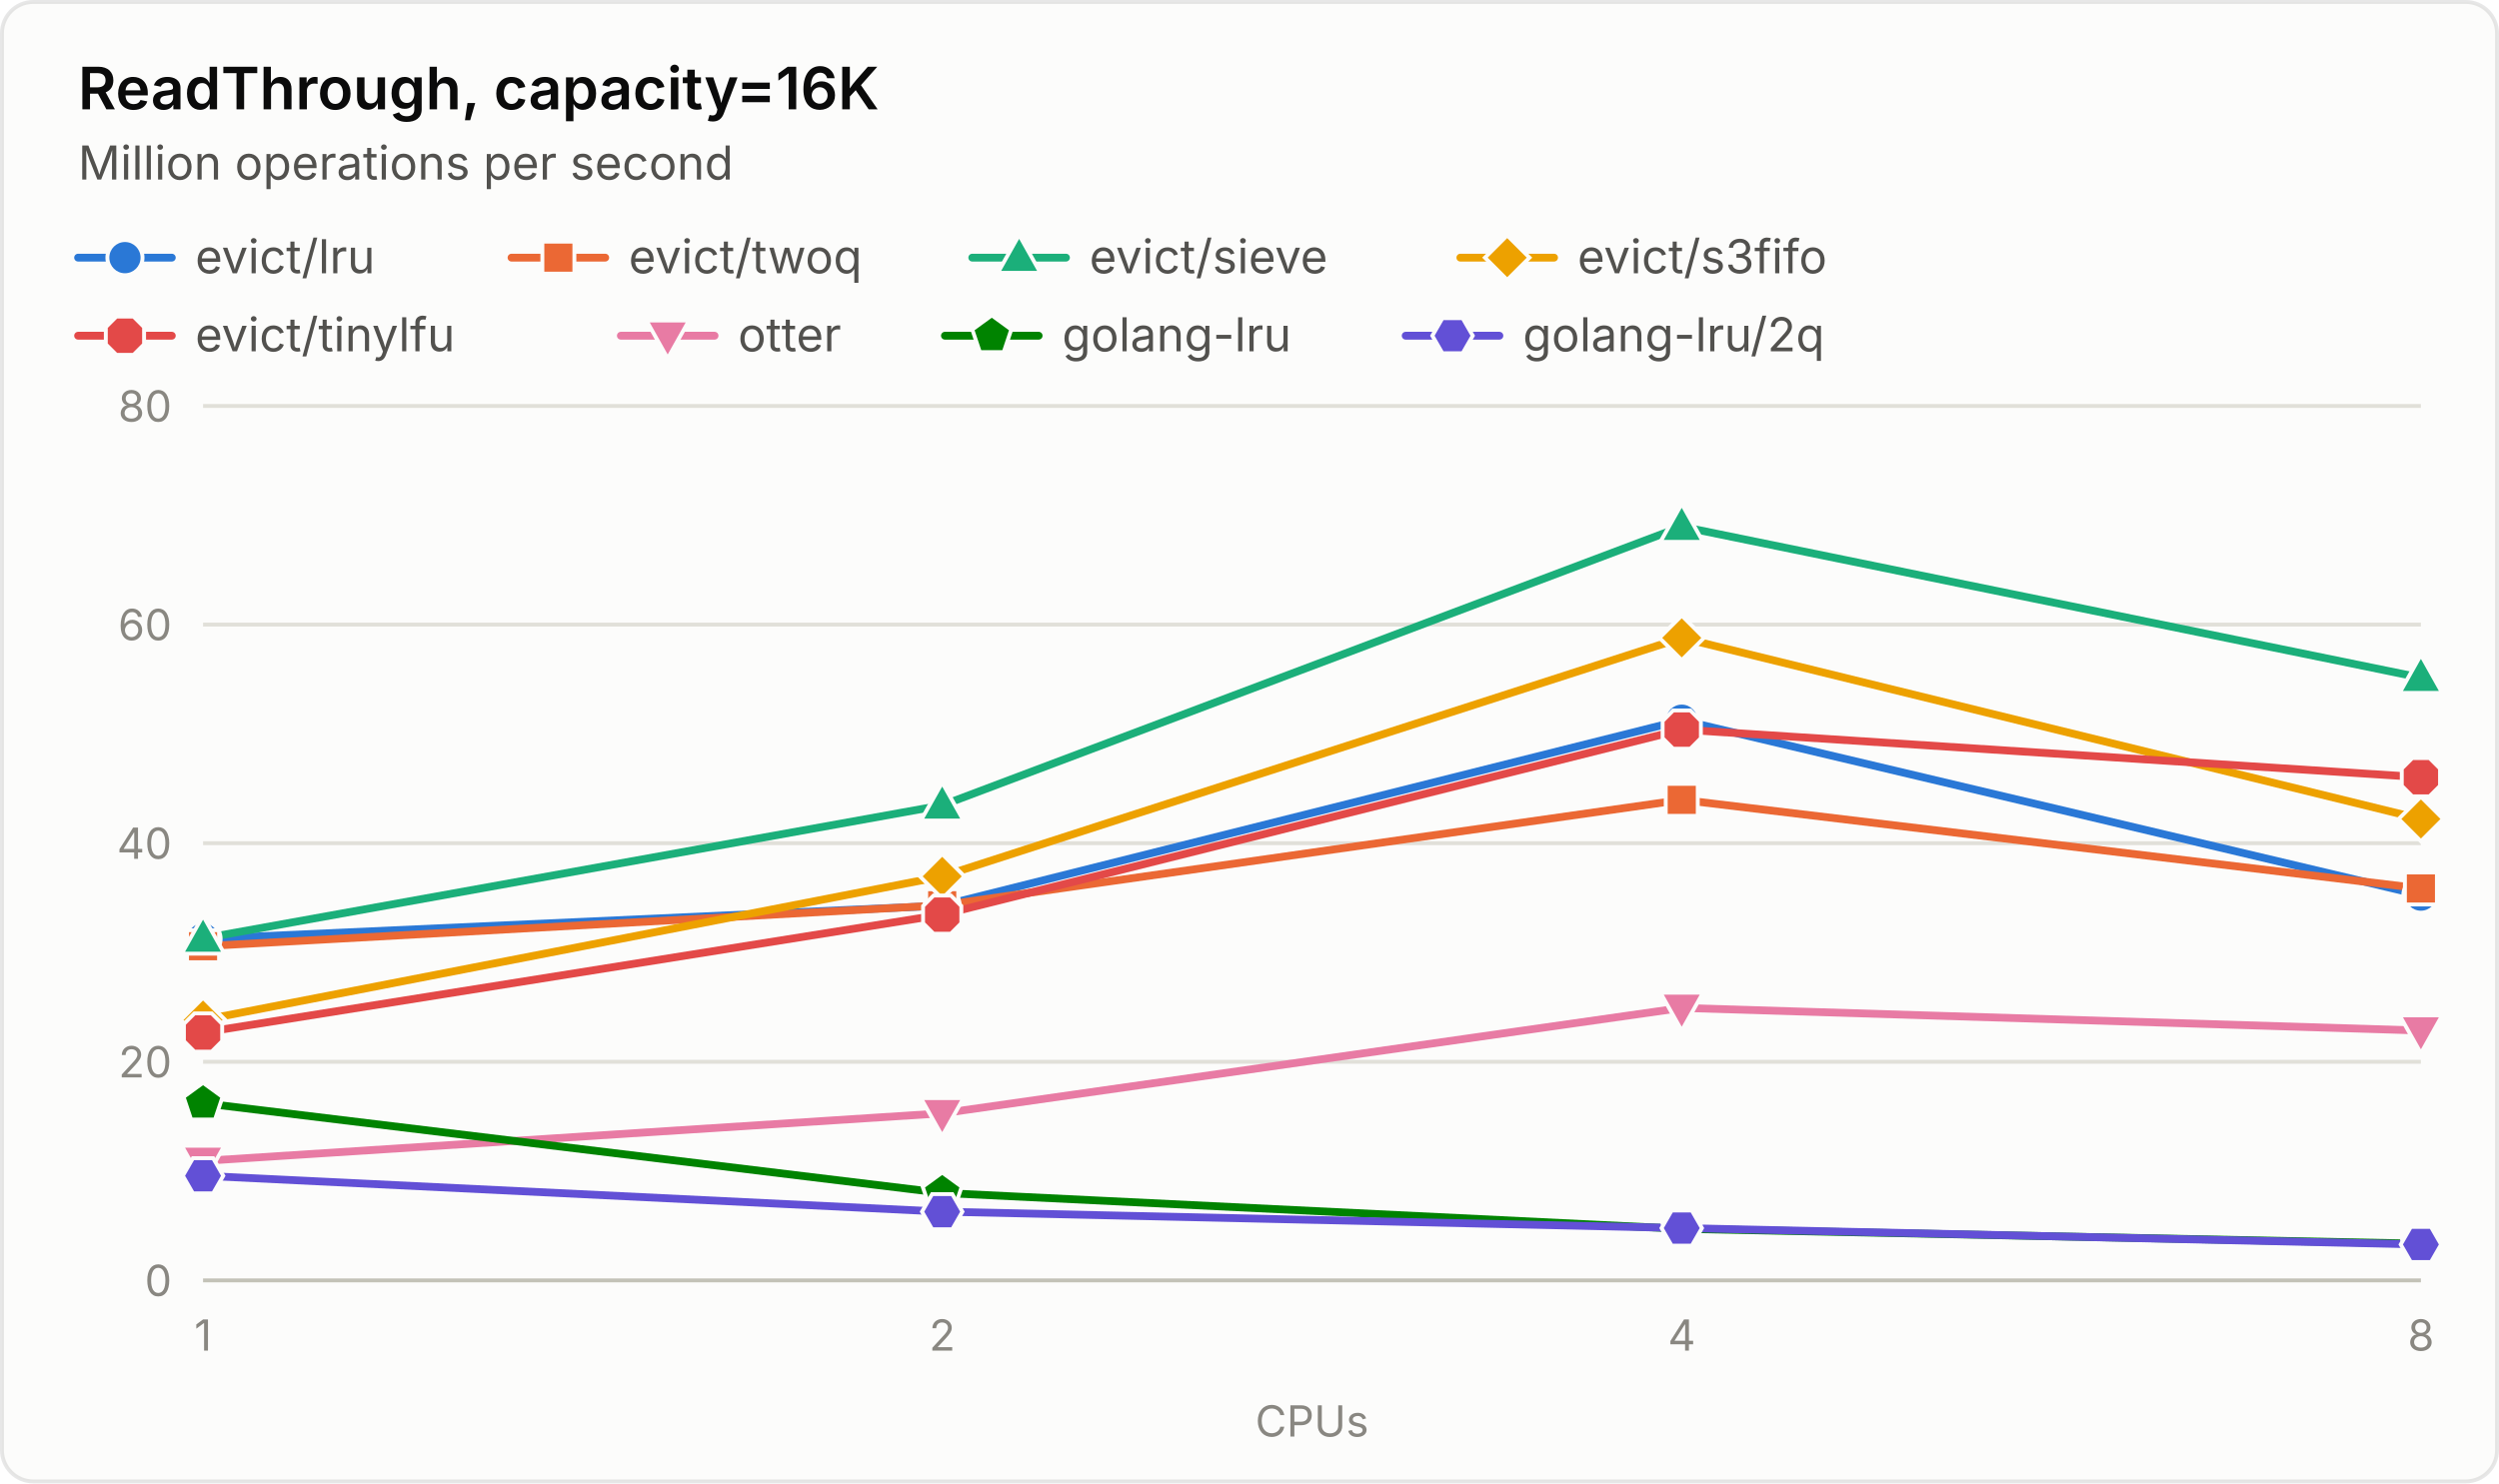
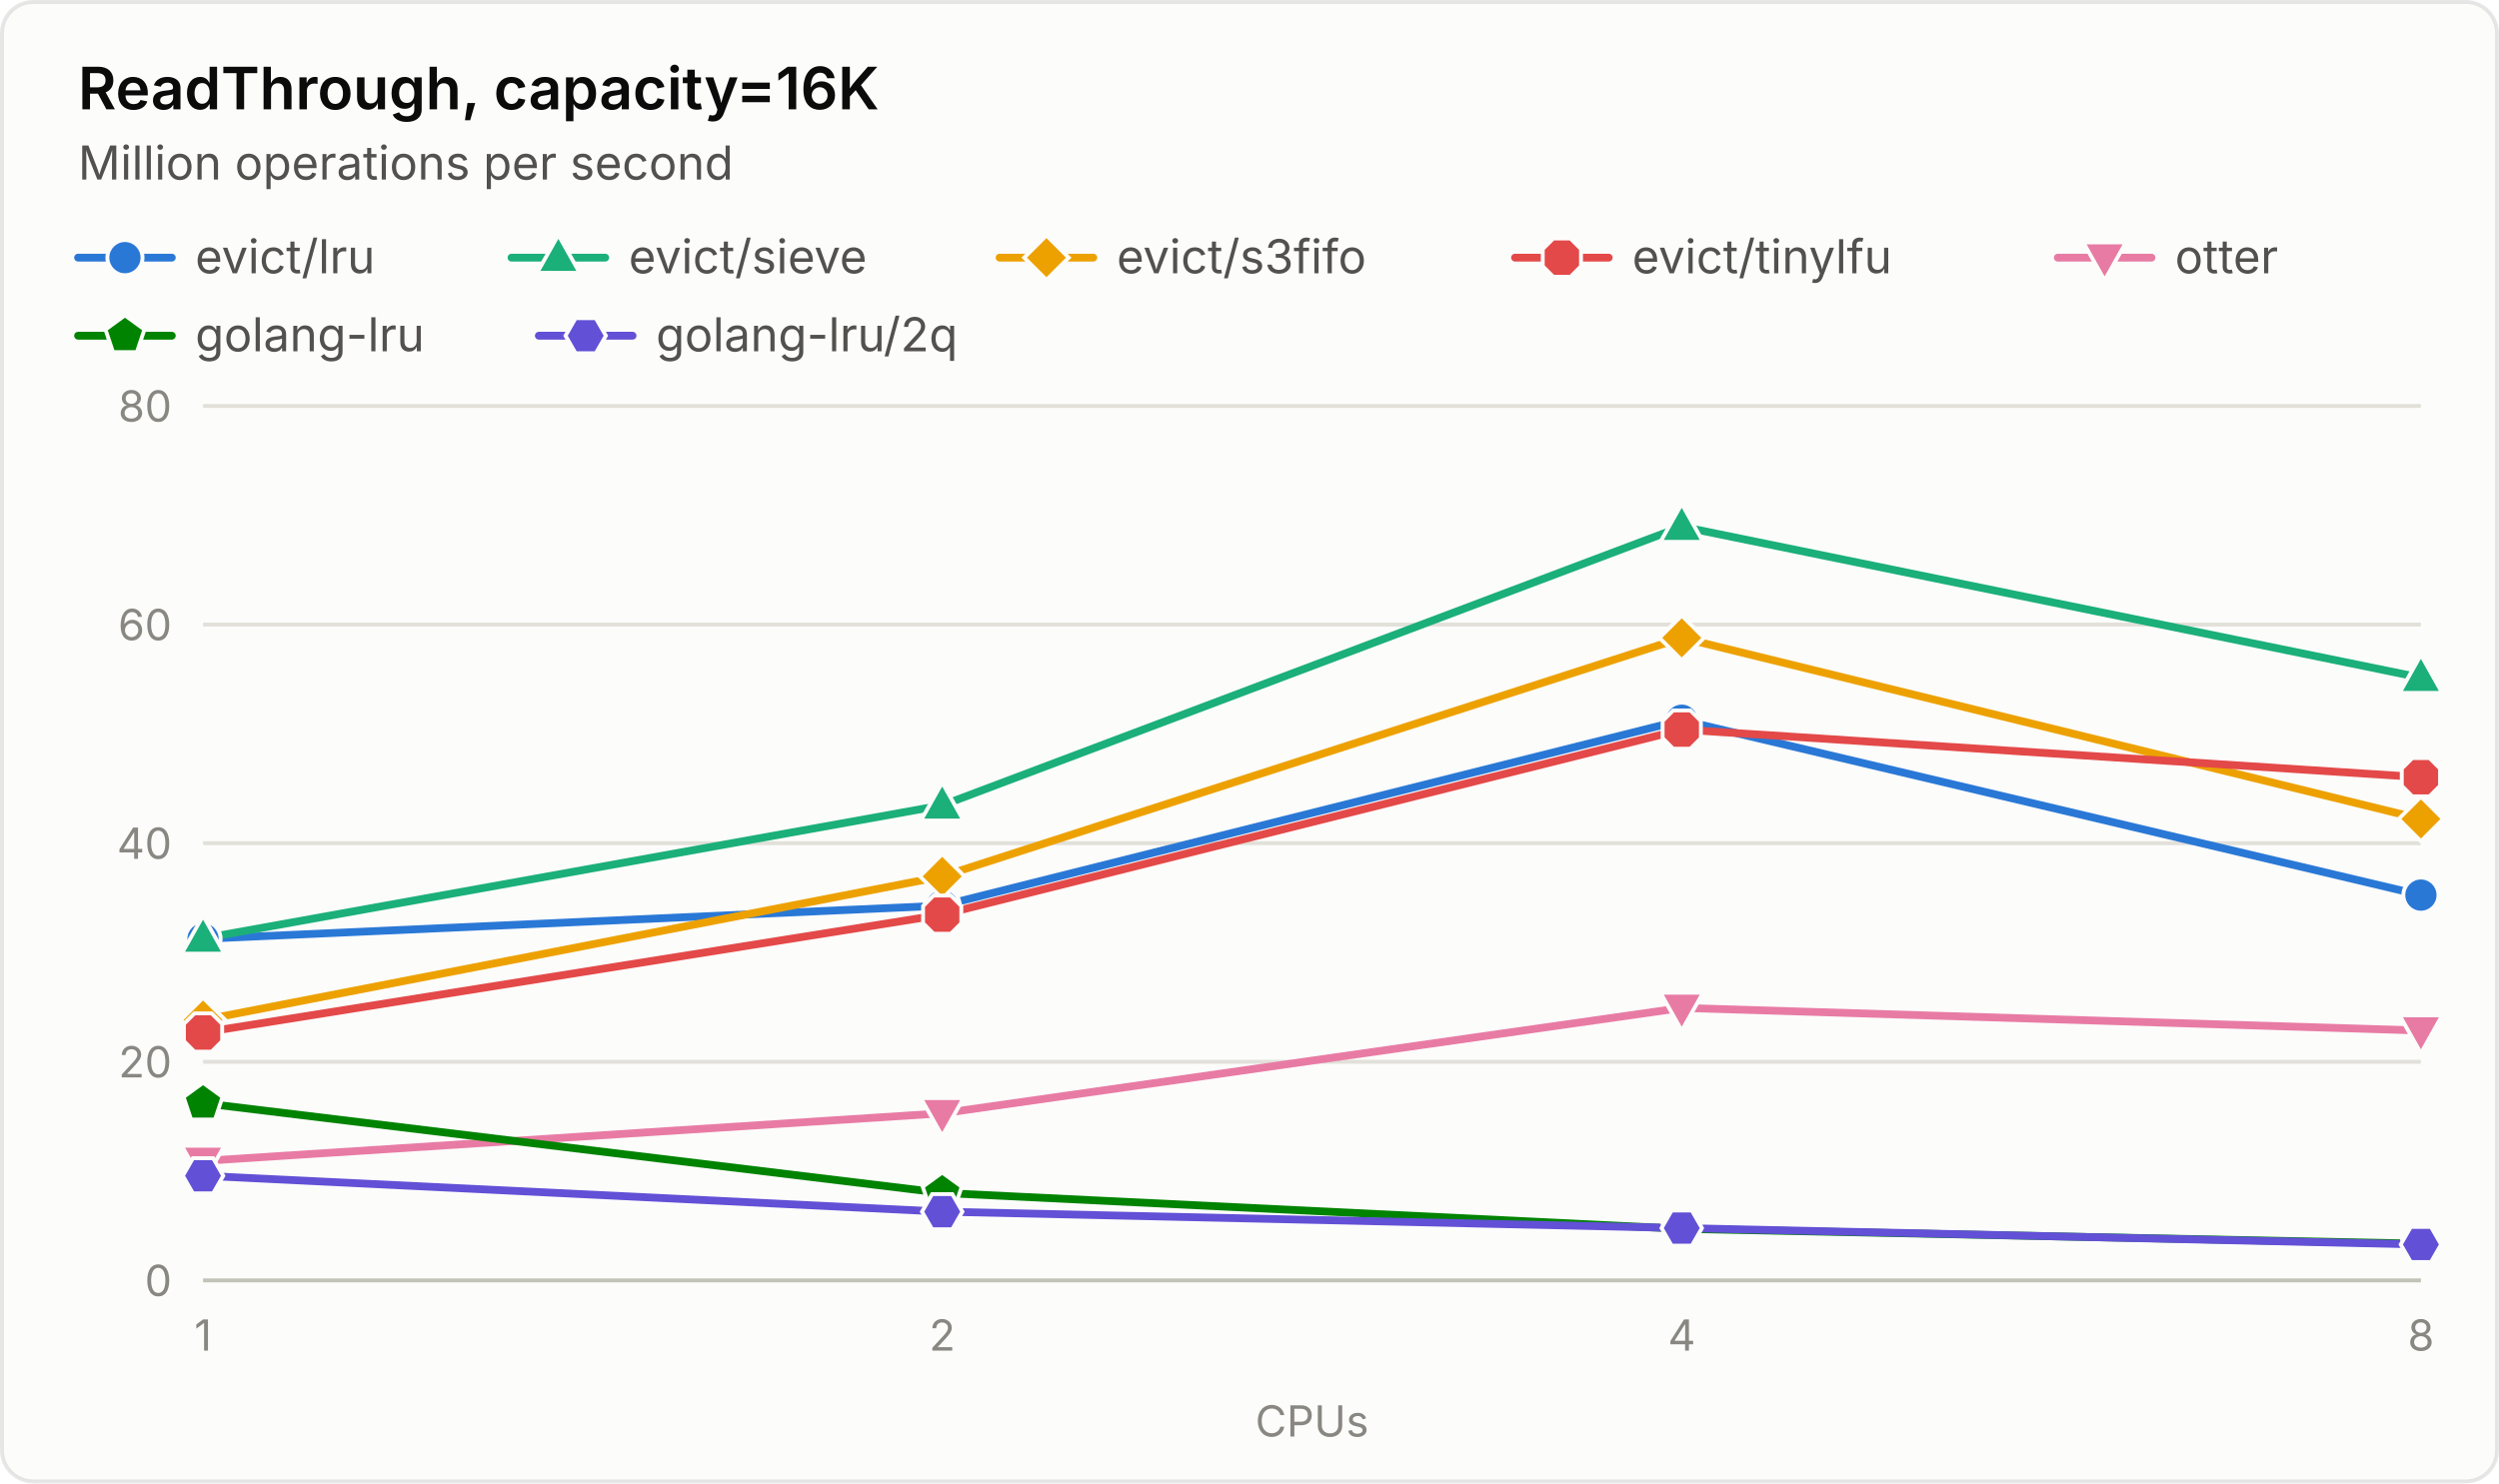
<svg xmlns="http://www.w3.org/2000/svg" viewBox="0 0 640 380" width="640" height="380" role="img" aria-labelledby="title desc">
  <style>
text { font-family: system-ui, -apple-system, "Segoe UI", sans-serif; }
.title { font-size: 15px; font-weight: 600; }
.unit, .legend { font-size: 12px; }
.tick { font-size: 11px; font-variant-numeric: tabular-nums; }
.grid, .axis { stroke-width: 1; }
.line { fill: none; stroke-width: 2; stroke-linejoin: round; stroke-linecap: round; }
.ref { fill: none; stroke-width: 1.5; stroke-linejoin: round; stroke-linecap: round; }
.mark { stroke-width: 2; paint-order: stroke; }
.surface { fill: #fcfcfb; stroke: rgba(11,11,11,0.10); }
.title { fill: #0b0b0b; }
.unit, .legend { fill: #52514e; }
.tick { fill: #898781; }
.grid { stroke: #e1e0d9; }
.axis { stroke: #c3c2b7; }
.ref { stroke: #898781; }
.mark { stroke: #fcfcfb; }
.s0 { stroke: #2a78d6; } .m0 { fill: #2a78d6; }
- .s1 { stroke: #eb6834; } .m1 { fill: #eb6834; }
.s2 { stroke: #1baf7a; } .m2 { fill: #1baf7a; }
.s3 { stroke: #eda100; } .m3 { fill: #eda100; }
.s7 { stroke: #e34948; } .m7 { fill: #e34948; }
.s4 { stroke: #e87ba4; } .m4 { fill: #e87ba4; }
.s5 { stroke: #008300; } .m5 { fill: #008300; }
.s6 { stroke: #6250d6; } .m6 { fill: #6250d6; }
@media (prefers-color-scheme: dark) {
  .surface { fill: #1a1a19; stroke: rgba(255,255,255,0.10); }
  .title { fill: #f0efec; }
  .unit, .legend { fill: #c3c2b7; }
  .tick { fill: #898781; }
  .grid { stroke: #2c2c2a; }
  .axis { stroke: #383835; }
  .ref { stroke: #898781; }
  .mark { stroke: #1a1a19; }
  .s0 { stroke: #3987e5; } .m0 { fill: #3987e5; }
-   .s1 { stroke: #d95926; } .m1 { fill: #d95926; }
  .s2 { stroke: #199e70; } .m2 { fill: #199e70; }
  .s3 { stroke: #c98500; } .m3 { fill: #c98500; }
  .s7 { stroke: #e66767; } .m7 { fill: #e66767; }
  .s4 { stroke: #d55181; } .m4 { fill: #d55181; }
  .s5 { stroke: #008300; } .m5 { fill: #008300; }
  .s6 { stroke: #9085e9; } .m6 { fill: #9085e9; }
}
</style>
  <rect class="surface" x="0.5" y="0.5" width="639" height="379" rx="8" />
  <text class="title" x="20" y="28">ReadThrough, capacity=16K</text>
  <text class="unit" x="20" y="46">Million operations per second</text>
  <path class="line s0" d="M20,66 h24" />
  <circle class="mark m0" cx="32" cy="66" r="4" />
  <text class="legend" x="50" y="70">evict/lru</text>
-   <path class="line s1" d="M131,66 h24" />
-   <path class="mark m1" d="M139.4,62.4L146.6,62.4L146.6,69.6L139.4,69.6Z" />
-   <text class="legend" x="161" y="70">evict/twoq</text>
-   <path class="line s2" d="M249,66 h24" />
-   <path class="mark m2" d="M261,61.2L265.6,69.4L256.4,69.4Z" />
-   <text class="legend" x="279" y="70">evict/sieve</text>
-   <path class="line s3" d="M374,66 h24" />
-   <path class="mark m3" d="M386,61L391,66L386,71L381,66Z" />
-   <text class="legend" x="404" y="70">evict/s3fifo</text>
-   <path class="line s7" d="M20,86 h24" />
-   <path class="mark m7" d="M30,81.6L34,81.6L36.4,84L36.4,88L34,90.4L30,90.4L27.6,88L27.6,84Z" />
-   <text class="legend" x="50" y="90">evict/tinylfu</text>
-   <path class="line s4" d="M159,86 h24" />
-   <path class="mark m4" d="M171,90.8L175.6,82.6L166.4,82.6Z" />
-   <text class="legend" x="189" y="90">otter</text>
-   <path class="line s5" d="M242,86 h24" />
-   <path class="mark m5" d="M254,81.4L258.4,84.6L256.7,89.7L251.3,89.7L249.6,84.6Z" />
-   <text class="legend" x="272" y="90">golang-lru</text>
-   <path class="line s6" d="M360,86 h24" />
-   <path class="mark m6" d="M369.7,82L374.3,82L376.6,86L374.3,90L369.7,90L367.4,86Z" />
-   <text class="legend" x="390" y="90">golang-lru/2q</text>
+   <path class="line s2" d="M131,66 h24" />
+   <path class="mark m2" d="M143,61.2L147.6,69.4L138.4,69.4Z" />
+   <text class="legend" x="161" y="70">evict/sieve</text>
+   <path class="line s3" d="M256,66 h24" />
+   <path class="mark m3" d="M268,61L273,66L268,71L263,66Z" />
+   <text class="legend" x="286" y="70">evict/s3fifo</text>
+   <path class="line s7" d="M388,66 h24" />
+   <path class="mark m7" d="M398,61.6L402,61.6L404.4,64L404.4,68L402,70.4L398,70.4L395.6,68L395.6,64Z" />
+   <text class="legend" x="418" y="70">evict/tinylfu</text>
+   <path class="line s4" d="M527,66 h24" />
+   <path class="mark m4" d="M539,70.8L543.6,62.6L534.4,62.6Z" />
+   <text class="legend" x="557" y="70">otter</text>
+   <path class="line s5" d="M20,86 h24" />
+   <path class="mark m5" d="M32,81.4L36.4,84.6L34.7,89.7L29.3,89.7L27.6,84.6Z" />
+   <text class="legend" x="50" y="90">golang-lru</text>
+   <path class="line s6" d="M138,86 h24" />
+   <path class="mark m6" d="M147.7,82L152.3,82L154.6,86L152.3,90L147.7,90L145.4,86Z" />
+   <text class="legend" x="168" y="90">golang-lru/2q</text>
  <path class="axis" d="M52,328 h568" />
  <text class="tick" x="44" y="332" text-anchor="end">0</text>
  <path class="grid" d="M52,272 h568" />
  <text class="tick" x="44" y="276" text-anchor="end">20</text>
  <path class="grid" d="M52,216 h568" />
  <text class="tick" x="44" y="220" text-anchor="end">40</text>
  <path class="grid" d="M52,160 h568" />
  <text class="tick" x="44" y="164" text-anchor="end">60</text>
  <path class="grid" d="M52,104 h568" />
  <text class="tick" x="44" y="108" text-anchor="end">80</text>
  <text class="tick" x="52" y="346" text-anchor="middle">1</text>
  <text class="tick" x="241.3" y="346" text-anchor="middle">2</text>
  <text class="tick" x="430.7" y="346" text-anchor="middle">4</text>
  <text class="tick" x="620" y="346" text-anchor="middle">8</text>
  <text class="tick" x="336" y="368" text-anchor="middle">CPUs</text>
  <path class="line s0" d="M52,240.5L241.3,232L430.7,184.5L620,229.3" />
-   <path class="line s1" d="M52,242.4L241.3,231.9L430.7,204.9L620,227.6" />
  <path class="line s2" d="M52,240.4L241.3,206.3L430.7,134.9L620,173.6" />
  <path class="line s3" d="M52,261.3L241.3,224.5L430.7,163.4L620,209.8" />
  <path class="line s7" d="M52,264.5L241.3,234.3L430.7,186.9L620,199.1" />
  <path class="line s4" d="M52,297.4L241.3,285.2L430.7,258.2L620,264" />
  <path class="line s5" d="M52,282.6L241.3,305.6L430.7,314.8L620,318.6" />
  <path class="line s6" d="M52,301.2L241.3,310.4L430.7,314.6L620,318.8" />
  <g>
    <circle class="mark m0" cx="52" cy="240.5" r="4" />
  </g>
  <g>
    <circle class="mark m0" cx="241.3" cy="232" r="4" />
  </g>
  <g>
    <circle class="mark m0" cx="430.7" cy="184.5" r="4" />
  </g>
  <g>
    <circle class="mark m0" cx="620" cy="229.3" r="4" />
-   </g>
-   <g>
-     <path class="mark m1" d="M48.4,238.8L55.6,238.8L55.6,246L48.4,246Z" />
-   </g>
-   <g>
-     <path class="mark m1" d="M237.7,228.3L244.9,228.3L244.9,235.5L237.7,235.5Z" />
-   </g>
-   <g>
-     <path class="mark m1" d="M427.1,201.3L434.3,201.3L434.3,208.5L427.1,208.5Z" />
-   </g>
-   <g>
-     <path class="mark m1" d="M616.4,224L623.6,224L623.6,231.2L616.4,231.2Z" />
  </g>
  <g>
    <path class="mark m2" d="M52,235.6L56.6,243.8L47.4,243.8Z" />
  </g>
  <g>
    <path class="mark m2" d="M241.3,201.5L245.9,209.7L236.7,209.7Z" />
  </g>
  <g>
    <path class="mark m2" d="M430.7,130.1L435.3,138.3L426.1,138.3Z" />
  </g>
  <g>
    <path class="mark m2" d="M620,168.8L624.6,177L615.4,177Z" />
  </g>
  <g>
    <path class="mark m3" d="M52,256.3L57,261.3L52,266.3L47,261.3Z" />
  </g>
  <g>
    <path class="mark m3" d="M241.3,219.5L246.3,224.5L241.3,229.5L236.3,224.5Z" />
  </g>
  <g>
    <path class="mark m3" d="M430.7,158.4L435.7,163.4L430.7,168.4L425.7,163.4Z" />
  </g>
  <g>
    <path class="mark m3" d="M620,204.8L625,209.8L620,214.8L615,209.8Z" />
  </g>
  <g>
    <path class="mark m7" d="M50,260.1L54,260.1L56.4,262.5L56.4,266.5L54,268.9L50,268.9L47.6,266.5L47.6,262.5Z" />
  </g>
  <g>
    <path class="mark m7" d="M239.3,229.9L243.3,229.9L245.7,232.3L245.7,236.3L243.3,238.7L239.3,238.7L236.9,236.3L236.9,232.3Z" />
  </g>
  <g>
    <path class="mark m7" d="M428.7,182.5L432.7,182.5L435.1,184.9L435.1,188.9L432.7,191.3L428.7,191.3L426.3,188.9L426.3,184.9Z" />
  </g>
  <g>
    <path class="mark m7" d="M618,194.7L622,194.7L624.4,197.1L624.4,201.1L622,203.5L618,203.5L615.6,201.1L615.6,197.1Z" />
  </g>
  <g>
    <path class="mark m4" d="M52,302.2L56.6,294L47.4,294Z" />
  </g>
  <g>
    <path class="mark m4" d="M241.3,290L245.9,281.8L236.7,281.8Z" />
  </g>
  <g>
    <path class="mark m4" d="M430.7,263L435.3,254.8L426.1,254.8Z" />
  </g>
  <g>
    <path class="mark m4" d="M620,268.8L624.6,260.6L615.4,260.6Z" />
  </g>
  <g>
    <path class="mark m5" d="M52,278L56.4,281.2L54.7,286.3L49.3,286.3L47.6,281.2Z" />
  </g>
  <g>
    <path class="mark m5" d="M241.3,301L245.7,304.2L244,309.3L238.6,309.3L236.9,304.2Z" />
  </g>
  <g>
    <path class="mark m5" d="M430.7,310.2L435.1,313.4L433.4,318.5L428,318.5L426.3,313.4Z" />
  </g>
  <g>
    <path class="mark m5" d="M620,314L624.4,317.2L622.7,322.3L617.3,322.3L615.6,317.2Z" />
  </g>
  <g>
    <path class="mark m6" d="M49.7,297.2L54.3,297.2L56.6,301.2L54.3,305.2L49.7,305.2L47.4,301.2Z" />
  </g>
  <g>
    <path class="mark m6" d="M239,306.4L243.6,306.4L245.9,310.4L243.6,314.4L239,314.4L236.7,310.4Z" />
  </g>
  <g>
    <path class="mark m6" d="M428.4,310.6L433,310.6L435.3,314.6L433,318.6L428.4,318.6L426.1,314.6Z" />
  </g>
  <g>
    <path class="mark m6" d="M617.7,314.8L622.3,314.8L624.6,318.8L622.3,322.8L617.7,322.8L615.4,318.8Z" />
  </g>
</svg>
